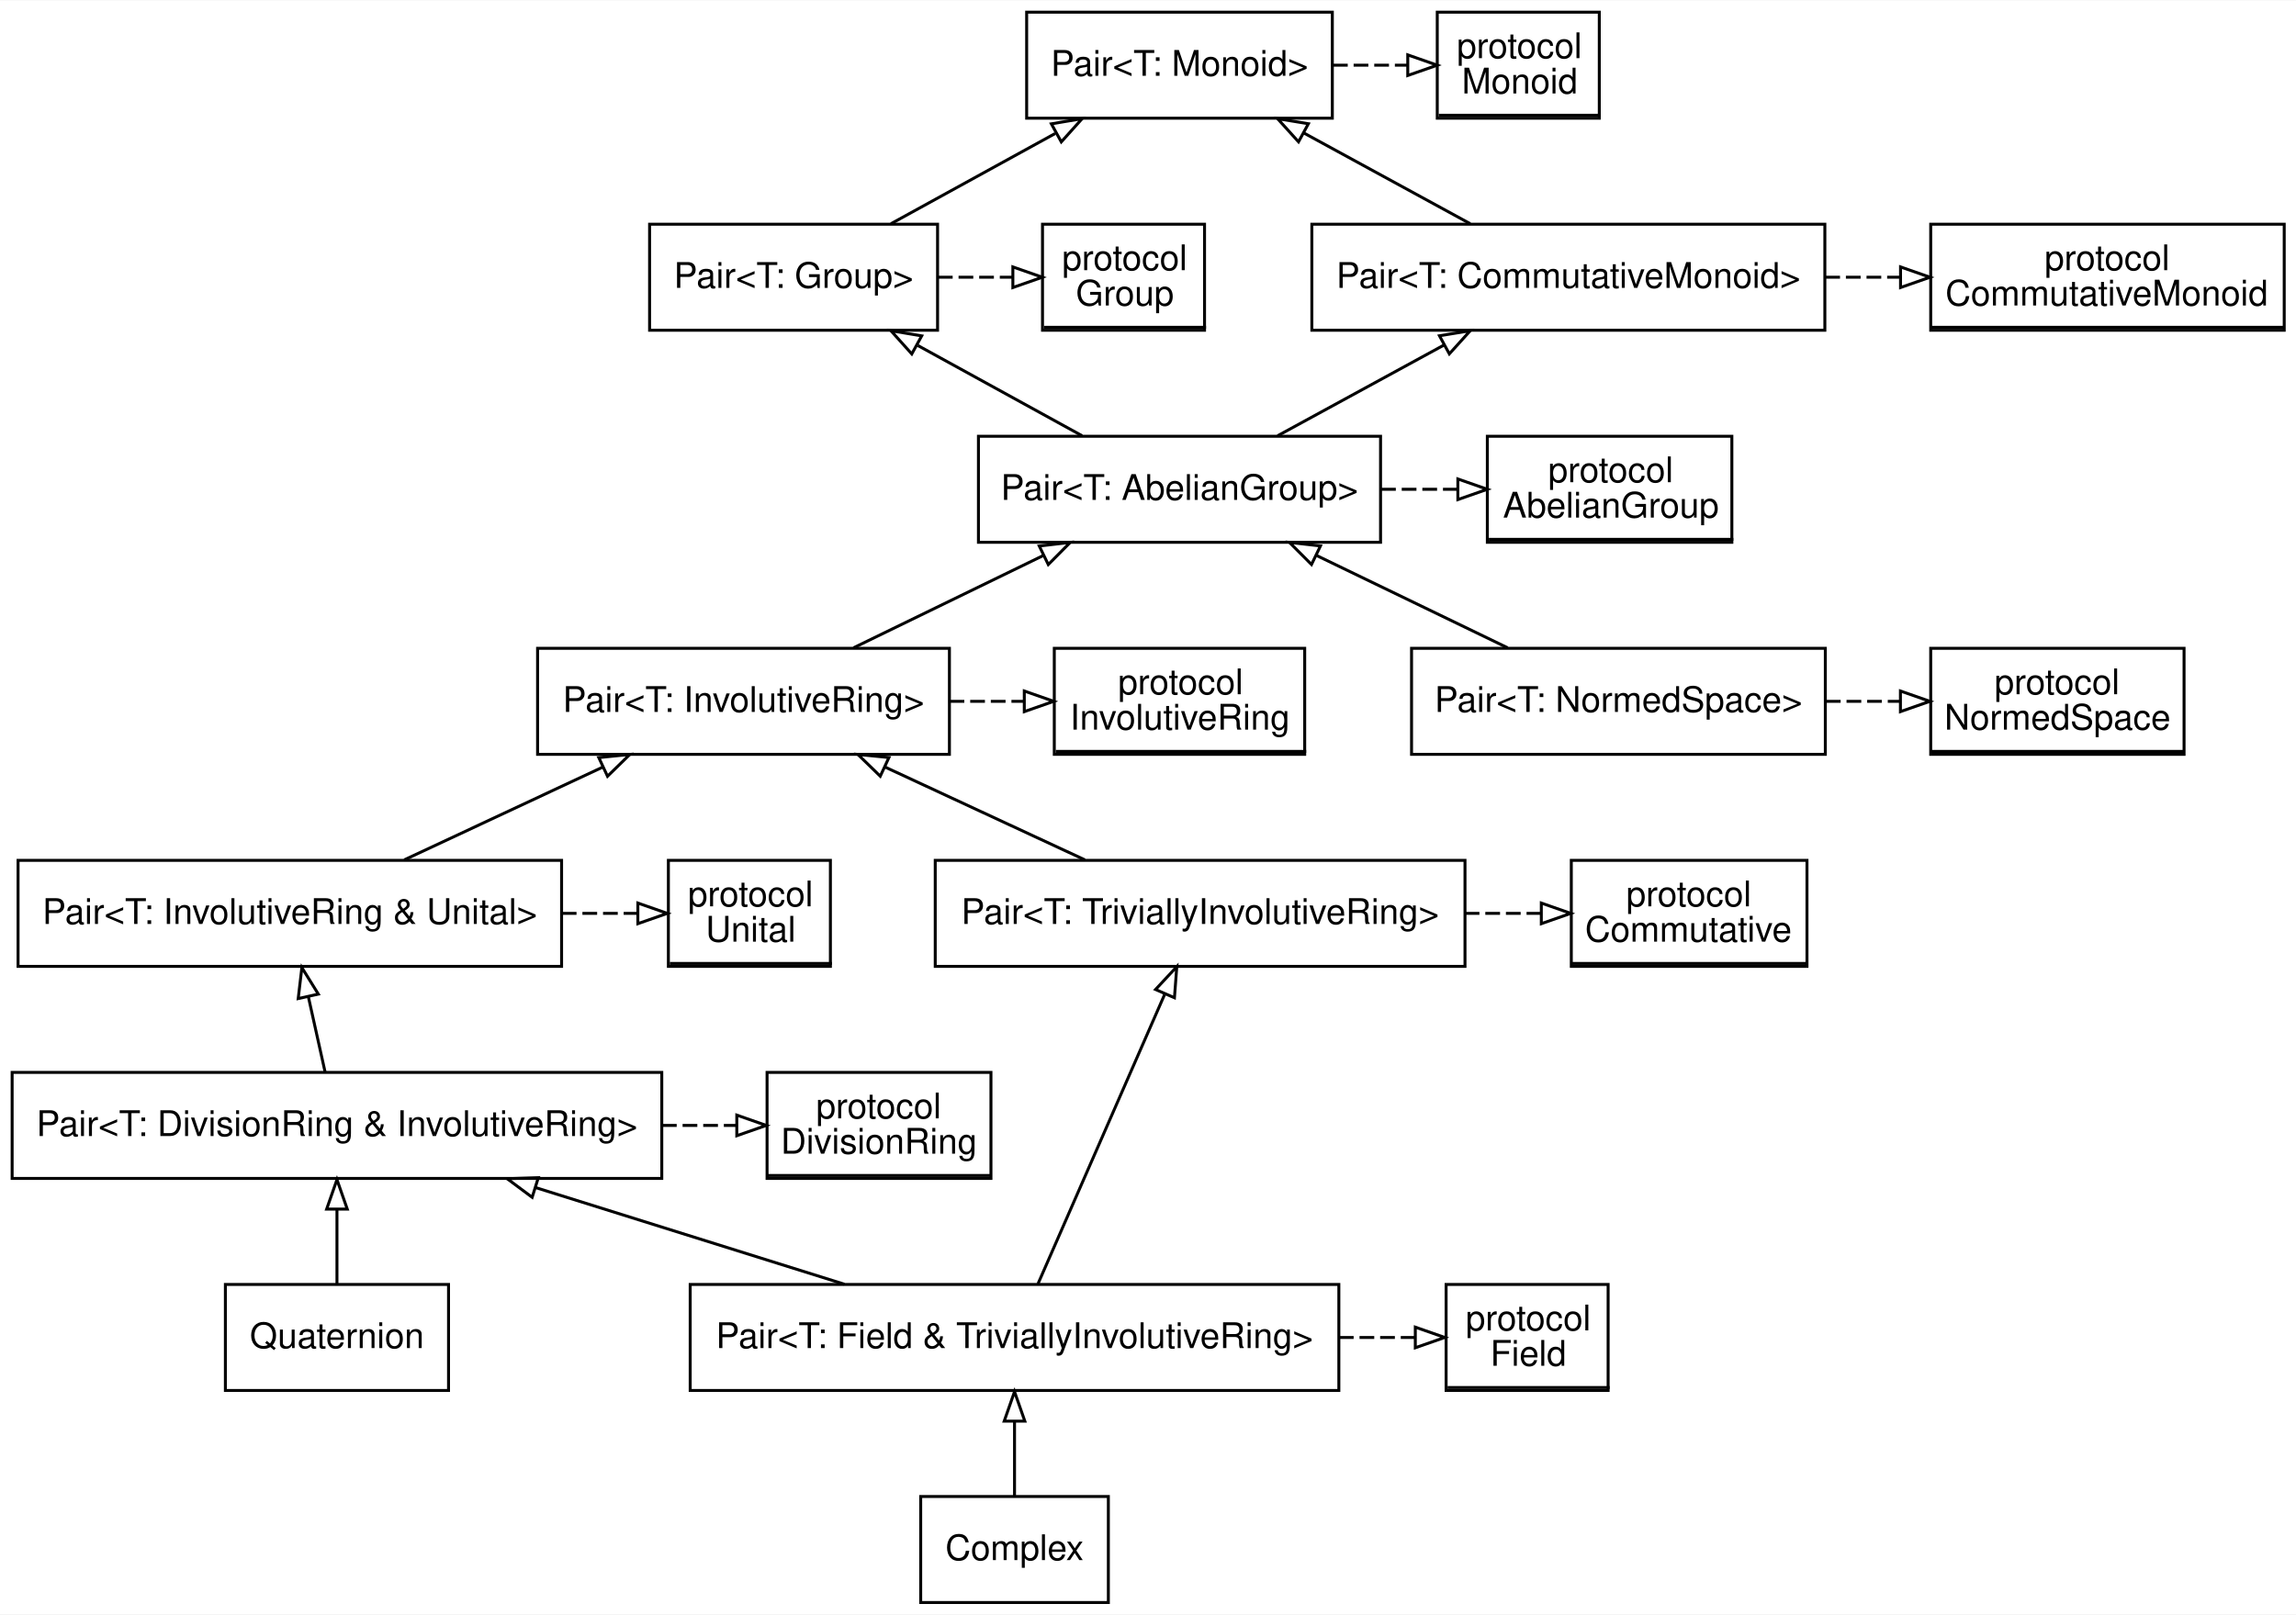
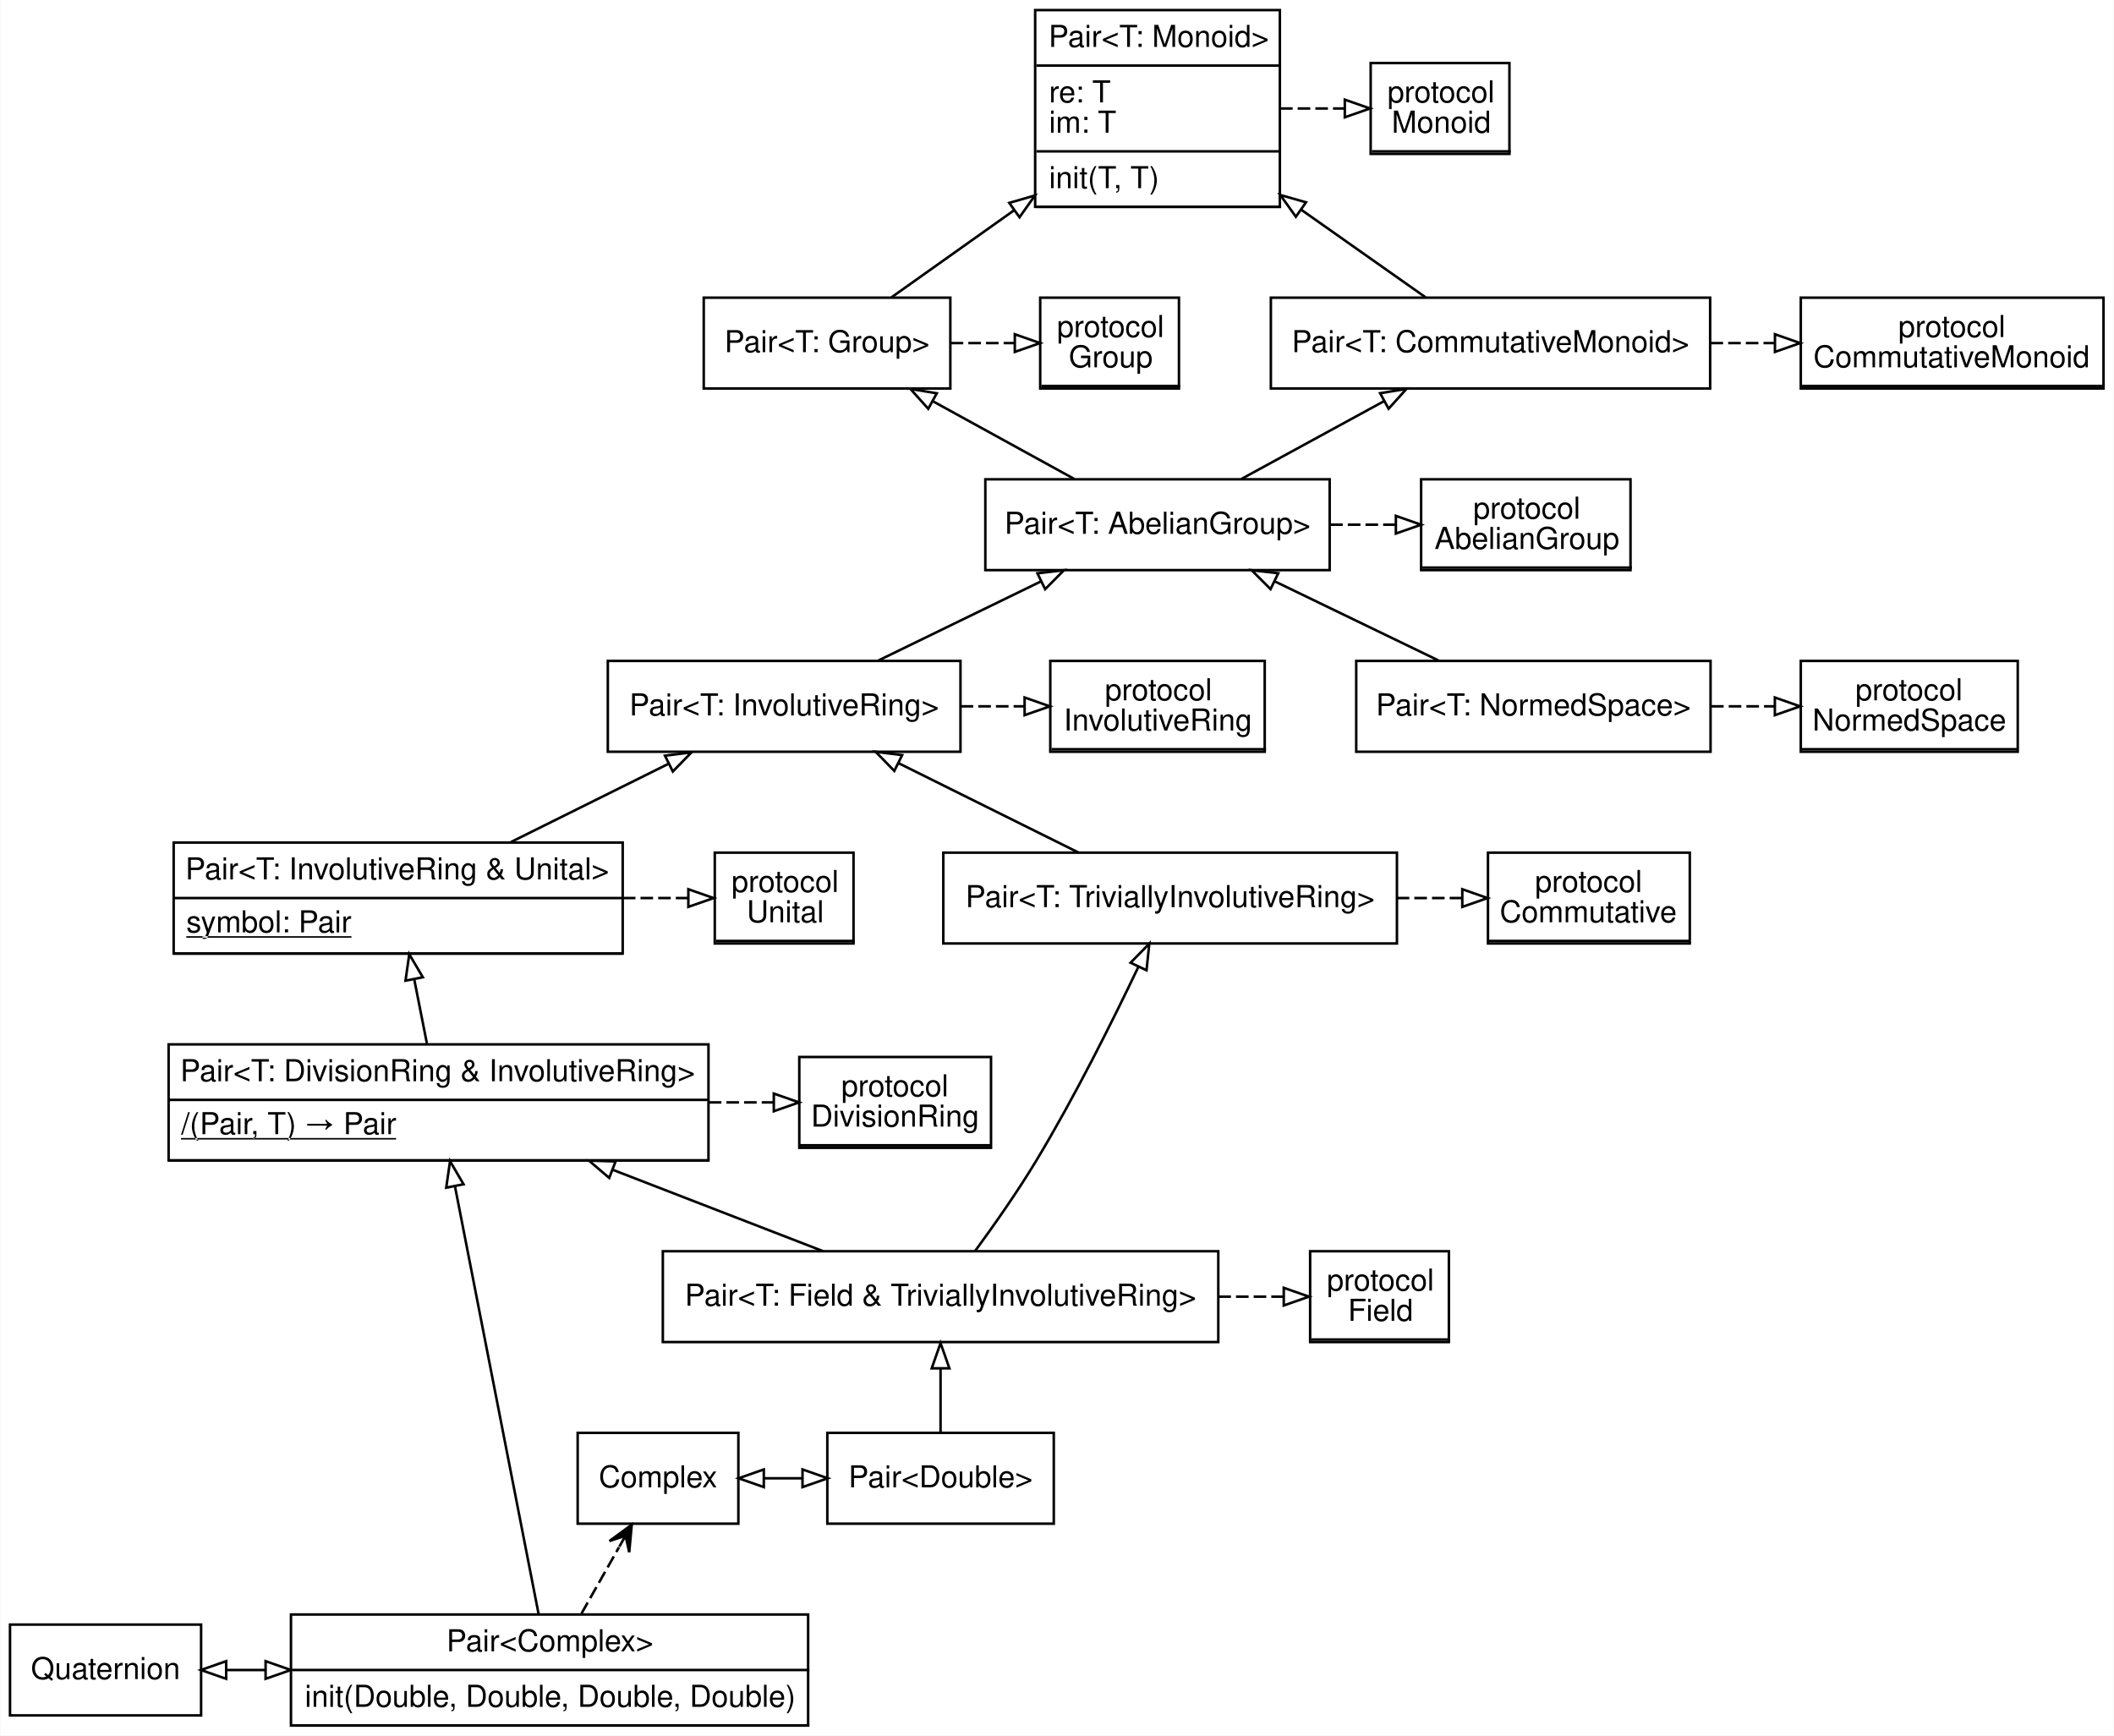
- <svg xmlns="http://www.w3.org/2000/svg" width="779pt" height="548pt" viewBox="0.00 0.00 779.38 548.00">
-   <g id="graph0" class="graph" transform="scale(1 1) rotate(0) translate(4 544)">
-     <polygon fill="#ffffff" stroke="transparent" points="-4,4 -4,-544 775.381,-544 775.381,4 -4,4" />
+ <svg xmlns="http://www.w3.org/2000/svg" width="838pt" height="688pt" viewBox="0.00 0.00 837.69 688.00">
+   <g id="graph0" class="graph" transform="scale(1 1) rotate(0) translate(4 684)">
+     <polygon fill="#ffffff" stroke="transparent" points="-4,4 -4,-684 833.687,-684 833.687,4 -4,4" />
    <g id="node1" class="node">
-       <polygon fill="none" stroke="#000000" points="538.881,-540 483.881,-540 483.881,-504 538.881,-504 538.881,-540" />
-       <polyline fill="none" stroke="#000000" points="484.381,-505 539.381,-505 " />
-       <text text-anchor="start" x="490.535" y="-524.4" font-family="Helvetica,sans-Serif" font-size="12.00" fill="#000000">protocol</text>
-       <text text-anchor="start" x="492.202" y="-512.4" font-family="Helvetica,sans-Serif" font-size="12.00" fill="#000000">Monoid</text>
+       <polygon fill="none" stroke="#000000" points="594.187,-659 539.187,-659 539.187,-623 594.187,-623 594.187,-659" />
+       <polyline fill="none" stroke="#000000" points="539.687,-624 594.687,-624 " />
+       <text text-anchor="start" x="545.841" y="-643.4" font-family="Helvetica,sans-Serif" font-size="12.00" fill="#000000">protocol</text>
+       <text text-anchor="start" x="547.508" y="-631.4" font-family="Helvetica,sans-Serif" font-size="12.00" fill="#000000">Monoid</text>
    </g>
    <g id="node2" class="node">
-       <polygon fill="none" stroke="#000000" points="771.381,-468 651.381,-468 651.381,-432 771.381,-432 771.381,-468" />
-       <polyline fill="none" stroke="#000000" points="651.381,-433 771.381,-433 " />
-       <text text-anchor="start" x="690.035" y="-452.4" font-family="Helvetica,sans-Serif" font-size="12.00" fill="#000000">protocol</text>
-       <text text-anchor="start" x="656.358" y="-440.4" font-family="Helvetica,sans-Serif" font-size="12.00" fill="#000000">CommutativeMonoid</text>
+       <polygon fill="none" stroke="#000000" points="829.687,-566 709.687,-566 709.687,-530 829.687,-530 829.687,-566" />
+       <polyline fill="none" stroke="#000000" points="709.687,-531 829.687,-531 " />
+       <text text-anchor="start" x="748.341" y="-550.4" font-family="Helvetica,sans-Serif" font-size="12.00" fill="#000000">protocol</text>
+       <text text-anchor="start" x="714.664" y="-538.4" font-family="Helvetica,sans-Serif" font-size="12.00" fill="#000000">CommutativeMonoid</text>
    </g>
    <g id="node3" class="node">
-       <polygon fill="none" stroke="#000000" points="404.881,-468 349.881,-468 349.881,-432 404.881,-432 404.881,-468" />
-       <polyline fill="none" stroke="#000000" points="350.381,-433 405.381,-433 " />
-       <text text-anchor="start" x="356.535" y="-452.4" font-family="Helvetica,sans-Serif" font-size="12.00" fill="#000000">protocol</text>
-       <text text-anchor="start" x="361.205" y="-440.4" font-family="Helvetica,sans-Serif" font-size="12.00" fill="#000000">Group</text>
+       <polygon fill="none" stroke="#000000" points="463.187,-566 408.187,-566 408.187,-530 463.187,-530 463.187,-566" />
+       <polyline fill="none" stroke="#000000" points="408.687,-531 463.687,-531 " />
+       <text text-anchor="start" x="414.841" y="-550.4" font-family="Helvetica,sans-Serif" font-size="12.00" fill="#000000">protocol</text>
+       <text text-anchor="start" x="419.511" y="-538.4" font-family="Helvetica,sans-Serif" font-size="12.00" fill="#000000">Group</text>
    </g>
    <g id="node4" class="node">
-       <polygon fill="none" stroke="#000000" points="583.881,-396 500.881,-396 500.881,-360 583.881,-360 583.881,-396" />
-       <polyline fill="none" stroke="#000000" points="501.381,-361 584.381,-361 " />
-       <text text-anchor="start" x="521.535" y="-380.4" font-family="Helvetica,sans-Serif" font-size="12.00" fill="#000000">protocol</text>
-       <text text-anchor="start" x="506.19" y="-368.4" font-family="Helvetica,sans-Serif" font-size="12.00" fill="#000000">AbelianGroup</text>
+       <polygon fill="none" stroke="#000000" points="642.187,-494 559.187,-494 559.187,-458 642.187,-458 642.187,-494" />
+       <polyline fill="none" stroke="#000000" points="559.687,-459 642.687,-459 " />
+       <text text-anchor="start" x="579.841" y="-478.4" font-family="Helvetica,sans-Serif" font-size="12.00" fill="#000000">protocol</text>
+       <text text-anchor="start" x="564.495" y="-466.4" font-family="Helvetica,sans-Serif" font-size="12.00" fill="#000000">AbelianGroup</text>
    </g>
    <g id="node5" class="node">
-       <polygon fill="none" stroke="#000000" points="438.881,-324 353.881,-324 353.881,-288 438.881,-288 438.881,-324" />
-       <polyline fill="none" stroke="#000000" points="354.381,-289 439.381,-289 " />
-       <text text-anchor="start" x="375.535" y="-308.4" font-family="Helvetica,sans-Serif" font-size="12.00" fill="#000000">protocol</text>
-       <text text-anchor="start" x="359.193" y="-296.4" font-family="Helvetica,sans-Serif" font-size="12.00" fill="#000000">InvolutiveRing</text>
+       <polygon fill="none" stroke="#000000" points="497.187,-422 412.187,-422 412.187,-386 497.187,-386 497.187,-422" />
+       <polyline fill="none" stroke="#000000" points="412.687,-387 497.687,-387 " />
+       <text text-anchor="start" x="433.841" y="-406.4" font-family="Helvetica,sans-Serif" font-size="12.00" fill="#000000">protocol</text>
+       <text text-anchor="start" x="417.499" y="-394.4" font-family="Helvetica,sans-Serif" font-size="12.00" fill="#000000">InvolutiveRing</text>
    </g>
    <g id="node6" class="node">
-       <polygon fill="none" stroke="#000000" points="277.881,-252 222.881,-252 222.881,-216 277.881,-216 277.881,-252" />
-       <polyline fill="none" stroke="#000000" points="223.381,-217 278.381,-217 " />
-       <text text-anchor="start" x="229.535" y="-236.4" font-family="Helvetica,sans-Serif" font-size="12.00" fill="#000000">protocol</text>
-       <text text-anchor="start" x="235.541" y="-224.4" font-family="Helvetica,sans-Serif" font-size="12.00" fill="#000000">Unital</text>
+       <polygon fill="none" stroke="#000000" points="334.187,-346 279.187,-346 279.187,-310 334.187,-310 334.187,-346" />
+       <polyline fill="none" stroke="#000000" points="279.687,-311 334.687,-311 " />
+       <text text-anchor="start" x="285.841" y="-330.4" font-family="Helvetica,sans-Serif" font-size="12.00" fill="#000000">protocol</text>
+       <text text-anchor="start" x="291.847" y="-318.4" font-family="Helvetica,sans-Serif" font-size="12.00" fill="#000000">Unital</text>
    </g>
    <g id="node7" class="node">
-       <polygon fill="none" stroke="#000000" points="332.381,-180 256.381,-180 256.381,-144 332.381,-144 332.381,-180" />
-       <polyline fill="none" stroke="#000000" points="256.381,-145 332.381,-145 " />
-       <text text-anchor="start" x="273.035" y="-164.4" font-family="Helvetica,sans-Serif" font-size="12.00" fill="#000000">protocol</text>
-       <text text-anchor="start" x="261.035" y="-152.4" font-family="Helvetica,sans-Serif" font-size="12.00" fill="#000000">DivisionRing</text>
+       <polygon fill="none" stroke="#000000" points="388.687,-265 312.687,-265 312.687,-229 388.687,-229 388.687,-265" />
+       <polyline fill="none" stroke="#000000" points="312.687,-230 388.687,-230 " />
+       <text text-anchor="start" x="329.341" y="-249.4" font-family="Helvetica,sans-Serif" font-size="12.00" fill="#000000">protocol</text>
+       <text text-anchor="start" x="317.341" y="-237.4" font-family="Helvetica,sans-Serif" font-size="12.00" fill="#000000">DivisionRing</text>
    </g>
    <g id="node8" class="node">
-       <polygon fill="none" stroke="#000000" points="609.381,-252 529.381,-252 529.381,-216 609.381,-216 609.381,-252" />
-       <polyline fill="none" stroke="#000000" points="529.381,-217 609.381,-217 " />
-       <text text-anchor="start" x="548.035" y="-236.4" font-family="Helvetica,sans-Serif" font-size="12.00" fill="#000000">protocol</text>
-       <text text-anchor="start" x="534.037" y="-224.4" font-family="Helvetica,sans-Serif" font-size="12.00" fill="#000000">Commutative</text>
+       <polygon fill="none" stroke="#000000" points="665.687,-346 585.687,-346 585.687,-310 665.687,-310 665.687,-346" />
+       <polyline fill="none" stroke="#000000" points="585.687,-311 665.687,-311 " />
+       <text text-anchor="start" x="604.341" y="-330.4" font-family="Helvetica,sans-Serif" font-size="12.00" fill="#000000">protocol</text>
+       <text text-anchor="start" x="590.343" y="-318.4" font-family="Helvetica,sans-Serif" font-size="12.00" fill="#000000">Commutative</text>
    </g>
    <g id="node9" class="node">
-       <polygon fill="none" stroke="#000000" points="541.881,-108 486.881,-108 486.881,-72 541.881,-72 541.881,-108" />
-       <polyline fill="none" stroke="#000000" points="487.381,-73 542.381,-73 " />
-       <text text-anchor="start" x="493.535" y="-92.4" font-family="Helvetica,sans-Serif" font-size="12.00" fill="#000000">protocol</text>
-       <text text-anchor="start" x="501.876" y="-80.4" font-family="Helvetica,sans-Serif" font-size="12.00" fill="#000000">Field</text>
+       <polygon fill="none" stroke="#000000" points="570.187,-188 515.187,-188 515.187,-152 570.187,-152 570.187,-188" />
+       <polyline fill="none" stroke="#000000" points="515.687,-153 570.687,-153 " />
+       <text text-anchor="start" x="521.841" y="-172.4" font-family="Helvetica,sans-Serif" font-size="12.00" fill="#000000">protocol</text>
+       <text text-anchor="start" x="530.182" y="-160.4" font-family="Helvetica,sans-Serif" font-size="12.00" fill="#000000">Field</text>
    </g>
    <g id="node10" class="node">
-       <polygon fill="none" stroke="#000000" points="737.381,-324 651.381,-324 651.381,-288 737.381,-288 737.381,-324" />
-       <polyline fill="none" stroke="#000000" points="651.381,-289 737.381,-289 " />
-       <text text-anchor="start" x="673.035" y="-308.4" font-family="Helvetica,sans-Serif" font-size="12.00" fill="#000000">protocol</text>
-       <text text-anchor="start" x="656.028" y="-296.4" font-family="Helvetica,sans-Serif" font-size="12.00" fill="#000000">NormedSpace</text>
+       <polygon fill="none" stroke="#000000" points="795.687,-422 709.687,-422 709.687,-386 795.687,-386 795.687,-422" />
+       <polyline fill="none" stroke="#000000" points="709.687,-387 795.687,-387 " />
+       <text text-anchor="start" x="731.341" y="-406.4" font-family="Helvetica,sans-Serif" font-size="12.00" fill="#000000">protocol</text>
+       <text text-anchor="start" x="714.334" y="-394.4" font-family="Helvetica,sans-Serif" font-size="12.00" fill="#000000">NormedSpace</text>
    </g>
    <g id="node11" class="node">
-       <polygon fill="none" stroke="#000000" points="464.631,-396 328.131,-396 328.131,-360 464.631,-360 464.631,-396" />
-       <text text-anchor="middle" x="396.381" y="-374.4" font-family="Helvetica,sans-Serif" font-size="12.00" fill="#000000">Pair&lt;T: AbelianGroup&gt;</text>
+       <polygon fill="none" stroke="#000000" points="503.187,-680 406.187,-680 406.187,-602 503.187,-602 503.187,-680" />
+       <polyline fill="none" stroke="#000000" points="406.687,-658 503.687,-658 " />
+       <text text-anchor="start" x="411.496" y="-665.4" font-family="Helvetica,sans-Serif" font-size="12.00" fill="#000000">Pair&lt;T: Monoid&gt;</text>
+       <polyline fill="none" stroke="#000000" points="406.687,-624 503.687,-624 " />
+       <text text-anchor="start" x="411.687" y="-643.4" font-family="Helvetica,sans-Serif" font-size="12.00" fill="#000000">re: T</text>
+       <text text-anchor="start" x="411.687" y="-631.4" font-family="Helvetica,sans-Serif" font-size="12.00" fill="#000000">im: T</text>
+       <polyline fill="none" stroke="#000000" points="406.687,-602 503.687,-602 " />
+       <text text-anchor="start" x="411.687" y="-609.4" font-family="Helvetica,sans-Serif" font-size="12.00" fill="#000000">init(T, T)</text>
    </g>
    <g id="edge17" class="edge">
-       <path fill="none" stroke="#000000" stroke-dasharray="5,2" d="M464.818,-378C473.456,-378 482.094,-378 490.733,-378" />
-       <polygon fill="none" stroke="#000000" points="490.873,-381.5 500.873,-378 490.873,-374.5 490.873,-381.5" />
+       <path fill="none" stroke="#000000" stroke-dasharray="5,2" d="M503.249,-641C511.798,-641 520.347,-641 528.897,-641" />
+       <polygon fill="none" stroke="#000000" points="528.933,-644.5 538.933,-641 528.933,-637.5 528.933,-644.5" />
    </g>
    <g id="node12" class="node">
-       <polygon fill="none" stroke="#000000" points="314.257,-468 216.505,-468 216.505,-432 314.257,-432 314.257,-468" />
-       <text text-anchor="middle" x="265.381" y="-446.4" font-family="Helvetica,sans-Serif" font-size="12.00" fill="#000000">Pair&lt;T: Group&gt;</text>
+       <polygon fill="none" stroke="#000000" points="242.686,-350 64.686,-350 64.686,-306 242.686,-306 242.686,-350" />
+       <polyline fill="none" stroke="#000000" points="64.686,-328 242.686,-328 " />
+       <text text-anchor="start" x="69.311" y="-335.4" font-family="Helvetica,sans-Serif" font-size="12.00" fill="#000000">Pair&lt;T: InvolutiveRing &amp; Unital&gt;</text>
+       <polyline fill="none" stroke="#000000" points="64.686,-306 242.686,-306 " />
+       <text text-anchor="start" x="69.686" y="-314.4" font-family="Helvetica,sans-Serif" text-decoration="underline" font-size="12.00" fill="#000000">symbol: Pair</text>
+     </g>
+     <g id="edge22" class="edge">
+       <path fill="none" stroke="#000000" stroke-dasharray="5,2" d="M242.737,-328C251.356,-328 259.974,-328 268.592,-328" />
+       <polygon fill="none" stroke="#000000" points="268.709,-331.5 278.709,-328 268.709,-324.5 268.709,-331.5" />
+     </g>
+     <g id="node19" class="node">
+       <polygon fill="none" stroke="#000000" points="376.586,-422 236.787,-422 236.787,-386 376.586,-386 376.586,-422" />
+       <text text-anchor="middle" x="306.687" y="-400.4" font-family="Helvetica,sans-Serif" font-size="12.00" fill="#000000">Pair&lt;T: InvolutiveRing&gt;</text>
+     </g>
+     <g id="edge10" class="edge">
+       <path fill="none" stroke="#000000" d="M198.352,-350.187C217.997,-359.945 241.051,-371.397 260.831,-381.222" />
+       <polygon fill="none" stroke="#000000" points="259.443,-384.44 269.956,-385.755 262.557,-378.171 259.443,-384.44" />
+     </g>
+     <g id="node13" class="node">
+       <polygon fill="none" stroke="#000000" points="276.687,-270 62.687,-270 62.687,-224 276.687,-224 276.687,-270" />
+       <polyline fill="none" stroke="#000000" points="62.687,-248 276.687,-248 " />
+       <text text-anchor="start" x="67.306" y="-255.4" font-family="Helvetica,sans-Serif" font-size="12.00" fill="#000000">Pair&lt;T: DivisionRing &amp; InvolutiveRing&gt;</text>
+       <polyline fill="none" stroke="#000000" points="62.687,-224 276.687,-224 " />
+       <text text-anchor="start" x="67.686" y="-234.4" font-family="Helvetica,sans-Serif" text-decoration="underline" font-size="12.00" fill="#000000">/(Pair, T) → Pair</text>
+     </g>
+     <g id="edge23" class="edge">
+       <path fill="none" stroke="#000000" stroke-dasharray="5,2" d="M276.802,-247C285.376,-247 293.95,-247 302.524,-247" />
+       <polygon fill="none" stroke="#000000" points="302.59,-250.5 312.59,-247 302.59,-243.5 302.59,-250.5" />
+     </g>
+     <g id="edge9" class="edge">
+       <path fill="none" stroke="#000000" d="M165.059,-270.429C163.497,-278.334 161.726,-287.302 160.054,-295.767" />
+       <polygon fill="none" stroke="#000000" points="156.588,-295.249 158.084,-305.738 163.456,-296.605 156.588,-295.249" />
+     </g>
+     <g id="node14" class="node">
+       <polygon fill="none" stroke="#000000" points="316.187,-44 111.186,-44 111.186,0 316.187,0 316.187,-44" />
+       <polyline fill="none" stroke="#000000" points="111.686,-22 316.687,-22 " />
+       <text text-anchor="start" x="172.834" y="-29.4" font-family="Helvetica,sans-Serif" font-size="12.00" fill="#000000">Pair&lt;Complex&gt;</text>
+       <polyline fill="none" stroke="#000000" points="111.686,0 316.687,0 " />
+       <text text-anchor="start" x="116.686" y="-7.4" font-family="Helvetica,sans-Serif" font-size="12.00" fill="#000000">init(Double, Double, Double, Double)</text>
+     </g>
+     <g id="edge8" class="edge">
+       <path fill="none" stroke="#000000" d="M209.307,-44.396C201.526,-84.182 185.261,-167.356 176.177,-213.811" />
+       <polygon fill="none" stroke="#000000" points="172.73,-213.2 174.246,-223.686 179.6,-214.544 172.73,-213.2" />
+     </g>
+     <g id="node23" class="node">
+       <polygon fill="none" stroke="#000000" points="288.537,-116 224.836,-116 224.836,-80 288.537,-80 288.537,-116" />
+       <text text-anchor="middle" x="256.687" y="-94.4" font-family="Helvetica,sans-Serif" font-size="12.00" fill="#000000">Complex</text>
+     </g>
+     <g id="edge16" class="edge">
+       <path fill="none" stroke="#000000" stroke-dasharray="5,2" d="M226.355,-44.391C231.013,-52.623 236.339,-62.038 241.216,-70.656" />
+       <polygon fill="#000000" stroke="#000000" points="246.277,-79.603 237.436,-73.115 243.815,-75.251 241.353,-70.899 241.353,-70.899 241.353,-70.899 243.815,-75.251 245.27,-68.683 246.277,-79.603 246.277,-79.603" />
+     </g>
+     <g id="node15" class="node">
+       <polygon fill="none" stroke="#000000" points="522.937,-494 386.436,-494 386.436,-458 522.937,-458 522.937,-494" />
+       <text text-anchor="middle" x="454.687" y="-472.4" font-family="Helvetica,sans-Serif" font-size="12.00" fill="#000000">Pair&lt;T: AbelianGroup&gt;</text>
+     </g>
+     <g id="edge20" class="edge">
+       <path fill="none" stroke="#000000" stroke-dasharray="5,2" d="M523.124,-476C531.762,-476 540.4,-476 549.038,-476" />
+       <polygon fill="none" stroke="#000000" points="549.178,-479.5 559.178,-476 549.178,-472.5 549.178,-479.5" />
+     </g>
+     <g id="node16" class="node">
+       <polygon fill="none" stroke="#000000" points="372.562,-566 274.811,-566 274.811,-530 372.562,-530 372.562,-566" />
+       <text text-anchor="middle" x="323.687" y="-544.4" font-family="Helvetica,sans-Serif" font-size="12.00" fill="#000000">Pair&lt;T: Group&gt;</text>
    </g>
    <g id="edge1" class="edge">
-       <path fill="none" stroke="#000000" d="M363.324,-396.169C346.413,-405.463 325.642,-416.879 307.587,-426.803" />
-       <polygon fill="none" stroke="#000000" points="305.505,-423.953 298.427,-431.837 308.877,-430.088 305.505,-423.953" />
-     </g>
-     <g id="node13" class="node">
-       <polygon fill="none" stroke="#000000" points="615.449,-468 441.312,-468 441.312,-432 615.449,-432 615.449,-468" />
-       <text text-anchor="middle" x="528.381" y="-446.4" font-family="Helvetica,sans-Serif" font-size="12.00" fill="#000000">Pair&lt;T: CommutativeMonoid&gt;</text>
+       <path fill="none" stroke="#000000" d="M421.63,-494.169C404.719,-503.463 383.948,-514.879 365.892,-524.803" />
+       <polygon fill="none" stroke="#000000" points="363.81,-521.953 356.733,-529.837 367.182,-528.088 363.81,-521.953" />
+     </g>
+     <g id="node17" class="node">
+       <polygon fill="none" stroke="#000000" points="673.755,-566 499.618,-566 499.618,-530 673.755,-530 673.755,-566" />
+       <text text-anchor="middle" x="586.687" y="-544.4" font-family="Helvetica,sans-Serif" font-size="12.00" fill="#000000">Pair&lt;T: CommutativeMonoid&gt;</text>
    </g>
    <g id="edge2" class="edge">
-       <path fill="none" stroke="#000000" d="M429.69,-396.169C446.808,-405.506 467.851,-416.984 486.103,-426.939" />
-       <polygon fill="none" stroke="#000000" points="484.627,-430.121 495.082,-431.837 487.979,-423.976 484.627,-430.121" />
-     </g>
-     <g id="edge16" class="edge">
-       <path fill="none" stroke="#000000" stroke-dasharray="5,2" d="M314.381,-450C322.779,-450 331.177,-450 339.575,-450" />
-       <polygon fill="none" stroke="#000000" points="339.818,-453.5 349.818,-450 339.818,-446.5 339.818,-453.5" />
-     </g>
-     <g id="node14" class="node">
-       <polygon fill="none" stroke="#000000" points="448.262,-540 344.499,-540 344.499,-504 448.262,-504 448.262,-540" />
-       <text text-anchor="middle" x="396.381" y="-518.4" font-family="Helvetica,sans-Serif" font-size="12.00" fill="#000000">Pair&lt;T: Monoid&gt;</text>
+       <path fill="none" stroke="#000000" d="M487.996,-494.169C505.114,-503.506 526.157,-514.984 544.409,-524.939" />
+       <polygon fill="none" stroke="#000000" points="542.933,-528.121 553.388,-529.837 546.285,-521.976 542.933,-528.121" />
+     </g>
+     <g id="edge19" class="edge">
+       <path fill="none" stroke="#000000" stroke-dasharray="5,2" d="M372.687,-548C381.084,-548 389.482,-548 397.88,-548" />
+       <polygon fill="none" stroke="#000000" points="398.124,-551.5 408.124,-548 398.124,-544.5 398.124,-551.5" />
    </g>
    <g id="edge3" class="edge">
-       <path fill="none" stroke="#000000" d="M298.438,-468.169C315.349,-477.463 336.119,-488.879 354.175,-498.803" />
-       <polygon fill="none" stroke="#000000" points="352.885,-502.088 363.335,-503.837 356.257,-495.953 352.885,-502.088" />
+       <path fill="none" stroke="#000000" d="M349.256,-566.152C363.141,-576.01 380.898,-588.616 397.865,-600.661" />
+       <polygon fill="none" stroke="#000000" points="395.93,-603.579 406.11,-606.514 399.982,-597.871 395.93,-603.579" />
+     </g>
+     <g id="edge18" class="edge">
+       <path fill="none" stroke="#000000" stroke-dasharray="5,2" d="M673.898,-548C682.321,-548 690.745,-548 699.169,-548" />
+       <polygon fill="none" stroke="#000000" points="699.444,-551.5 709.444,-548 699.444,-544.5 699.444,-551.5" />
+     </g>
+     <g id="edge4" class="edge">
+       <path fill="none" stroke="#000000" d="M560.922,-566.152C546.866,-576.055 528.873,-588.732 511.706,-600.827" />
+       <polygon fill="none" stroke="#000000" points="509.524,-598.083 503.365,-606.704 513.556,-603.805 509.524,-598.083" />
+     </g>
+     <g id="node18" class="node">
+       <polygon fill="none" stroke="#000000" points="549.599,-346 369.774,-346 369.774,-310 549.599,-310 549.599,-346" />
+       <text text-anchor="middle" x="459.687" y="-324.4" font-family="Helvetica,sans-Serif" font-size="12.00" fill="#000000">Pair&lt;T: TriviallyInvolutiveRing&gt;</text>
+     </g>
+     <g id="edge24" class="edge">
+       <path fill="none" stroke="#000000" stroke-dasharray="5,2" d="M549.495,-328C558.123,-328 566.751,-328 575.379,-328" />
+       <polygon fill="none" stroke="#000000" points="575.508,-331.5 585.508,-328 575.507,-324.5 575.508,-331.5" />
+     </g>
+     <g id="edge5" class="edge">
+       <path fill="none" stroke="#000000" d="M423.428,-346.011C402.069,-356.62 374.861,-370.136 352.085,-381.449" />
+       <polygon fill="none" stroke="#000000" points="350.349,-378.404 342.95,-385.987 353.463,-384.673 350.349,-378.404" />
+     </g>
+     <g id="edge21" class="edge">
+       <path fill="none" stroke="#000000" stroke-dasharray="5,2" d="M376.64,-404C385.02,-404 393.401,-404 401.782,-404" />
+       <polygon fill="none" stroke="#000000" points="402.005,-407.5 412.005,-404 402.005,-400.5 402.005,-407.5" />
+     </g>
+     <g id="edge6" class="edge">
+       <path fill="none" stroke="#000000" d="M344.033,-422.169C363.563,-431.67 387.651,-443.388 408.36,-453.463" />
+       <polygon fill="none" stroke="#000000" points="407.085,-456.735 417.608,-457.962 410.147,-450.44 407.085,-456.735" />
+     </g>
+     <g id="node20" class="node">
+       <polygon fill="none" stroke="#000000" points="673.915,-422 533.458,-422 533.458,-386 673.915,-386 673.915,-422" />
+       <text text-anchor="middle" x="603.687" y="-400.4" font-family="Helvetica,sans-Serif" font-size="12.00" fill="#000000">Pair&lt;T: NormedSpace&gt;</text>
+     </g>
+     <g id="edge26" class="edge">
+       <path fill="none" stroke="#000000" stroke-dasharray="5,2" d="M674.112,-404C682.477,-404 690.842,-404 699.206,-404" />
+       <polygon fill="none" stroke="#000000" points="699.409,-407.5 709.409,-404 699.409,-400.5 699.409,-407.5" />
+     </g>
+     <g id="edge7" class="edge">
+       <path fill="none" stroke="#000000" d="M566.087,-422.169C546.337,-431.713 521.957,-443.493 501.045,-453.599" />
+       <polygon fill="none" stroke="#000000" points="499.496,-450.46 492.015,-457.962 502.542,-456.762 499.496,-450.46" />
+     </g>
+     <g id="node21" class="node">
+       <polygon fill="none" stroke="#000000" points="413.57,-116 323.803,-116 323.803,-80 413.57,-80 413.57,-116" />
+       <text text-anchor="middle" x="368.687" y="-94.4" font-family="Helvetica,sans-Serif" font-size="12.00" fill="#000000">Pair&lt;Double&gt;</text>
+     </g>
+     <g id="node22" class="node">
+       <polygon fill="none" stroke="#000000" points="478.78,-188 258.593,-188 258.593,-152 478.78,-152 478.78,-188" />
+       <text text-anchor="middle" x="368.687" y="-166.4" font-family="Helvetica,sans-Serif" font-size="12.00" fill="#000000">Pair&lt;T: Field &amp; TriviallyInvolutiveRing&gt;</text>
+     </g>
+     <g id="edge11" class="edge">
+       <path fill="none" stroke="#000000" d="M368.687,-116.169C368.687,-123.869 368.687,-133.026 368.687,-141.583" />
+       <polygon fill="none" stroke="#000000" points="365.187,-141.587 368.687,-151.587 372.187,-141.587 365.187,-141.587" />
+     </g>
+     <g id="edge25" class="edge">
+       <path fill="none" stroke="#000000" stroke-dasharray="5,2" d="M478.796,-170C487.406,-170 496.016,-170 504.627,-170" />
+       <polygon fill="none" stroke="#000000" points="504.734,-173.5 514.734,-170 504.734,-166.5 504.734,-173.5" />
+     </g>
+     <g id="edge12" class="edge">
+       <path fill="none" stroke="#000000" d="M322.03,-188.053C297.264,-197.636 266.345,-209.6 238.845,-220.24" />
+       <polygon fill="none" stroke="#000000" points="237.339,-217.07 229.276,-223.943 239.865,-223.598 237.339,-217.07" />
+     </g>
+     <g id="edge13" class="edge">
+       <path fill="none" stroke="#000000" d="M382.365,-188.061C389.91,-198.353 399.232,-211.628 406.687,-224 421.923,-249.288 436.982,-279.476 447.132,-300.796" />
+       <polygon fill="none" stroke="#000000" points="444.002,-302.366 451.432,-309.919 450.334,-299.381 444.002,-302.366" />
+     </g>
+     <g id="edge14" class="edge">
+       <path fill="none" stroke="#000000" d="M298.839,-98C303.812,-98 308.785,-98 313.757,-98" />
+       <polygon fill="none" stroke="#000000" points="298.624,-94.5 288.624,-98 298.624,-101.5 298.624,-94.5" />
+       <polygon fill="none" stroke="#000000" points="313.964,-101.5 323.964,-98 313.964,-94.5 313.964,-101.5" />
+     </g>
+     <g id="node24" class="node">
+       <polygon fill="none" stroke="#000000" points="75.561,-40 -.188,-40 -.188,-4 75.561,-4 75.561,-40" />
+       <text text-anchor="middle" x="37.687" y="-18.4" font-family="Helvetica,sans-Serif" font-size="12.00" fill="#000000">Quaternion</text>
    </g>
    <g id="edge15" class="edge">
-       <path fill="none" stroke="#000000" stroke-dasharray="5,2" d="M615.592,-450C624.016,-450 632.439,-450 640.863,-450" />
-       <polygon fill="none" stroke="#000000" points="641.139,-453.5 651.139,-450 641.139,-446.5 641.139,-453.5" />
-     </g>
-     <g id="edge4" class="edge">
-       <path fill="none" stroke="#000000" d="M495.072,-468.169C477.954,-477.506 456.91,-488.984 438.659,-498.939" />
-       <polygon fill="none" stroke="#000000" points="436.782,-495.976 429.679,-503.837 440.134,-502.121 436.782,-495.976" />
-     </g>
-     <g id="edge14" class="edge">
-       <path fill="none" stroke="#000000" stroke-dasharray="5,2" d="M448.49,-522C456.874,-522 465.257,-522 473.64,-522" />
-       <polygon fill="none" stroke="#000000" points="473.866,-525.5 483.866,-522 473.866,-518.5 473.866,-525.5" />
-     </g>
-     <g id="node15" class="node">
-       <polygon fill="none" stroke="#000000" points="493.293,-252 313.468,-252 313.468,-216 493.293,-216 493.293,-252" />
-       <text text-anchor="middle" x="403.381" y="-230.4" font-family="Helvetica,sans-Serif" font-size="12.00" fill="#000000">Pair&lt;T: TriviallyInvolutiveRing&gt;</text>
-     </g>
-     <g id="edge21" class="edge">
-       <path fill="none" stroke="#000000" stroke-dasharray="5,2" d="M493.19,-234C501.817,-234 510.445,-234 519.073,-234" />
-       <polygon fill="none" stroke="#000000" points="519.202,-237.5 529.202,-234 519.202,-230.5 519.202,-237.5" />
-     </g>
-     <g id="node16" class="node">
-       <polygon fill="none" stroke="#000000" points="318.28,-324 178.482,-324 178.482,-288 318.28,-288 318.28,-324" />
-       <text text-anchor="middle" x="248.381" y="-302.4" font-family="Helvetica,sans-Serif" font-size="12.00" fill="#000000">Pair&lt;T: InvolutiveRing&gt;</text>
-     </g>
-     <g id="edge5" class="edge">
-       <path fill="none" stroke="#000000" d="M364.268,-252.169C343.63,-261.755 318.132,-273.599 296.313,-283.735" />
-       <polygon fill="none" stroke="#000000" points="294.807,-280.575 287.213,-287.962 297.757,-286.923 294.807,-280.575" />
-     </g>
-     <g id="edge18" class="edge">
-       <path fill="none" stroke="#000000" stroke-dasharray="5,2" d="M318.334,-306C326.715,-306 335.096,-306 343.476,-306" />
-       <polygon fill="none" stroke="#000000" points="343.699,-309.5 353.699,-306 343.699,-302.5 343.699,-309.5" />
-     </g>
-     <g id="edge6" class="edge">
-       <path fill="none" stroke="#000000" d="M285.728,-324.169C305.258,-333.67 329.345,-345.388 350.054,-355.463" />
-       <polygon fill="none" stroke="#000000" points="348.779,-358.735 359.303,-359.962 351.842,-352.44 348.779,-358.735" />
-     </g>
-     <g id="node17" class="node">
-       <polygon fill="none" stroke="#000000" points="615.61,-324 475.152,-324 475.152,-288 615.61,-288 615.61,-324" />
-       <text text-anchor="middle" x="545.381" y="-302.4" font-family="Helvetica,sans-Serif" font-size="12.00" fill="#000000">Pair&lt;T: NormedSpace&gt;</text>
-     </g>
-     <g id="edge23" class="edge">
-       <path fill="none" stroke="#000000" stroke-dasharray="5,2" d="M615.807,-306C624.171,-306 632.536,-306 640.901,-306" />
-       <polygon fill="none" stroke="#000000" points="641.104,-309.5 651.104,-306 641.104,-302.5 641.104,-309.5" />
-     </g>
-     <g id="edge7" class="edge">
-       <path fill="none" stroke="#000000" d="M507.782,-324.169C488.031,-333.713 463.651,-345.493 442.739,-355.599" />
-       <polygon fill="none" stroke="#000000" points="441.19,-352.46 433.709,-359.962 444.236,-358.762 441.19,-352.46" />
-     </g>
-     <g id="node18" class="node">
-       <polygon fill="none" stroke="#000000" points="148.255,-108 72.507,-108 72.507,-72 148.255,-72 148.255,-108" />
-       <text text-anchor="middle" x="110.381" y="-86.4" font-family="Helvetica,sans-Serif" font-size="12.00" fill="#000000">Quaternion</text>
-     </g>
-     <g id="node19" class="node">
-       <polygon fill="none" stroke="#000000" points="220.643,-180 .119,-180 .119,-144 220.643,-144 220.643,-180" />
-       <text text-anchor="middle" x="110.381" y="-158.4" font-family="Helvetica,sans-Serif" font-size="12.00" fill="#000000">Pair&lt;T: DivisionRing &amp; InvolutiveRing&gt;</text>
-     </g>
-     <g id="edge8" class="edge">
-       <path fill="none" stroke="#000000" d="M110.381,-108.169C110.381,-115.869 110.381,-125.026 110.381,-133.583" />
-       <polygon fill="none" stroke="#000000" points="106.881,-133.587 110.381,-143.587 113.881,-133.587 106.881,-133.587" />
-     </g>
-     <g id="edge20" class="edge">
-       <path fill="none" stroke="#000000" stroke-dasharray="5,2" d="M220.709,-162C229.097,-162 237.486,-162 245.874,-162" />
-       <polygon fill="none" stroke="#000000" points="246.106,-165.5 256.106,-162 246.106,-158.5 246.106,-165.5" />
-     </g>
-     <g id="node20" class="node">
-       <polygon fill="none" stroke="#000000" points="186.631,-252 2.131,-252 2.131,-216 186.631,-216 186.631,-252" />
-       <text text-anchor="middle" x="94.381" y="-230.4" font-family="Helvetica,sans-Serif" font-size="12.00" fill="#000000">Pair&lt;T: InvolutiveRing &amp; Unital&gt;</text>
-     </g>
-     <g id="edge9" class="edge">
-       <path fill="none" stroke="#000000" d="M106.343,-180.169C104.632,-187.869 102.597,-197.026 100.696,-205.583" />
-       <polygon fill="none" stroke="#000000" points="97.225,-205.066 98.473,-215.587 104.059,-206.584 97.225,-205.066" />
-     </g>
-     <g id="edge19" class="edge">
-       <path fill="none" stroke="#000000" stroke-dasharray="5,2" d="M186.701,-234C195.283,-234 203.865,-234 212.447,-234" />
-       <polygon fill="none" stroke="#000000" points="212.521,-237.5 222.521,-234 212.521,-230.5 212.521,-237.5" />
-     </g>
-     <g id="edge10" class="edge">
-       <path fill="none" stroke="#000000" d="M133.242,-252.169C153.655,-261.713 178.853,-273.493 200.467,-283.599" />
-       <polygon fill="none" stroke="#000000" points="199.258,-286.897 209.8,-287.962 202.223,-280.556 199.258,-286.897" />
-     </g>
-     <g id="node21" class="node">
-       <polygon fill="none" stroke="#000000" points="372.231,-36 308.53,-36 308.53,0 372.231,0 372.231,-36" />
-       <text text-anchor="middle" x="340.381" y="-14.4" font-family="Helvetica,sans-Serif" font-size="12.00" fill="#000000">Complex</text>
-     </g>
-     <g id="node22" class="node">
-       <polygon fill="none" stroke="#000000" points="450.475,-108 230.287,-108 230.287,-72 450.475,-72 450.475,-108" />
-       <text text-anchor="middle" x="340.381" y="-86.4" font-family="Helvetica,sans-Serif" font-size="12.00" fill="#000000">Pair&lt;T: Field &amp; TriviallyInvolutiveRing&gt;</text>
-     </g>
-     <g id="edge11" class="edge">
-       <path fill="none" stroke="#000000" d="M340.381,-36.169C340.381,-43.869 340.381,-53.026 340.381,-61.583" />
-       <polygon fill="none" stroke="#000000" points="336.881,-61.587 340.381,-71.587 343.881,-61.587 336.881,-61.587" />
-     </g>
-     <g id="edge22" class="edge">
-       <path fill="none" stroke="#000000" stroke-dasharray="5,2" d="M450.49,-90C459.101,-90 467.711,-90 476.321,-90" />
-       <polygon fill="none" stroke="#000000" points="476.429,-93.5 486.429,-90 476.429,-86.5 476.429,-93.5" />
-     </g>
-     <g id="edge12" class="edge">
-       <path fill="none" stroke="#000000" d="M348.36,-108.238C359.2,-133.015 378.675,-177.529 391.308,-206.406" />
-       <polygon fill="none" stroke="#000000" points="388.252,-208.152 395.467,-215.91 394.665,-205.346 388.252,-208.152" />
-     </g>
-     <g id="edge13" class="edge">
-       <path fill="none" stroke="#000000" d="M282.639,-108.076C250.787,-118.047 211.066,-130.481 177.796,-140.896" />
-       <polygon fill="none" stroke="#000000" points="176.644,-137.589 168.147,-143.917 178.735,-144.269 176.644,-137.589" />
+       <path fill="none" stroke="#000000" d="M85.519,-22C90.72,-22 95.922,-22 101.123,-22" />
+       <polygon fill="none" stroke="#000000" points="85.499,-18.5 75.499,-22 85.499,-25.5 85.499,-18.5" />
+       <polygon fill="none" stroke="#000000" points="101.126,-25.5 111.126,-22 101.126,-18.5 101.126,-25.5" />
    </g>
  </g>
</svg>
